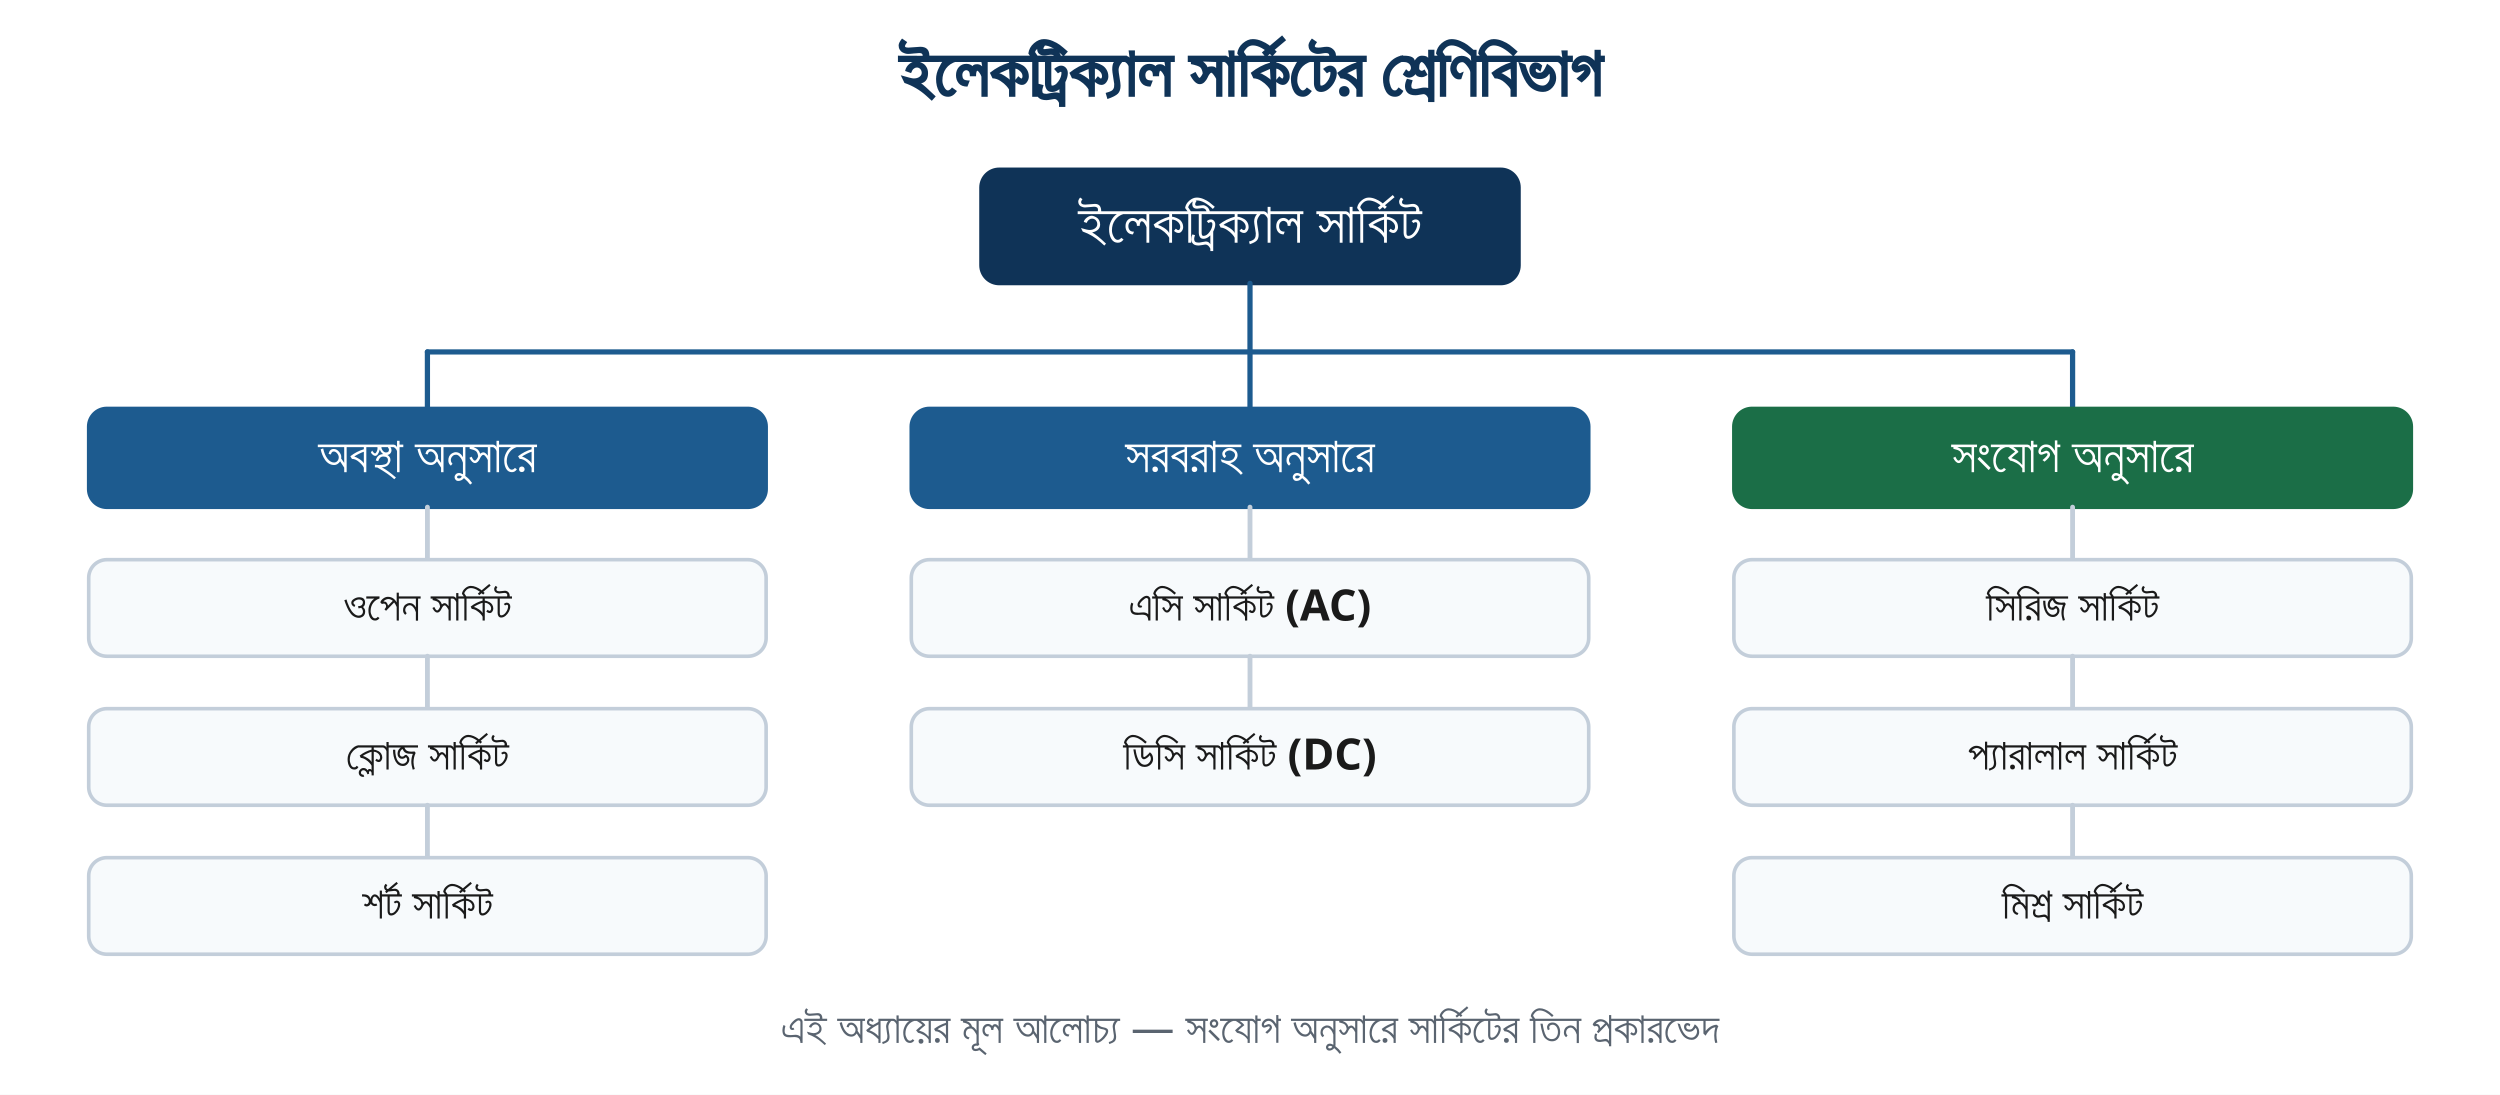
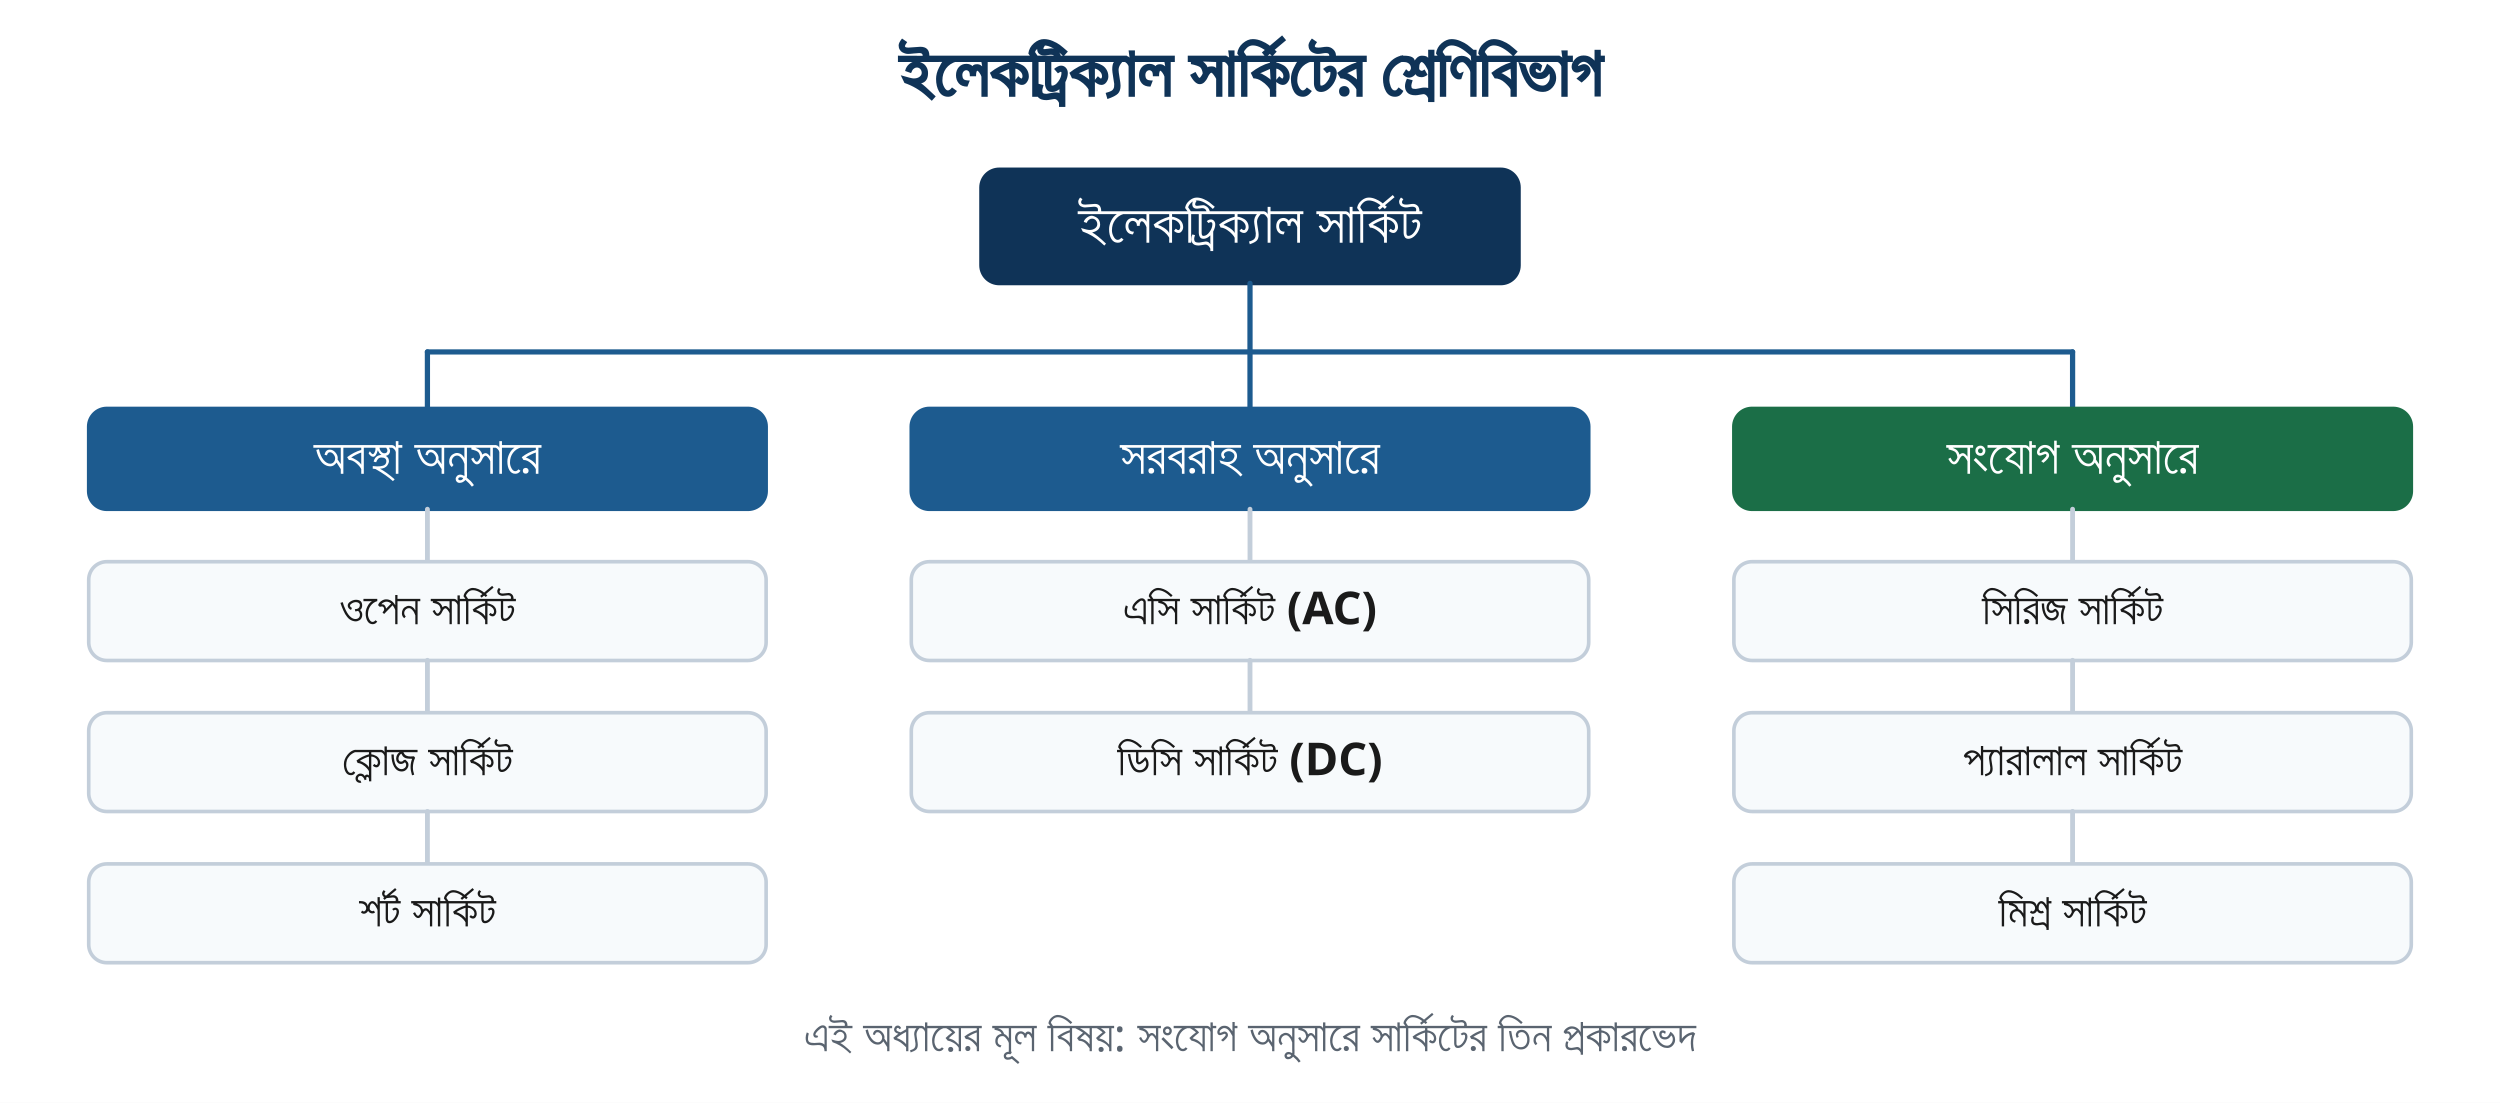
- <svg xmlns="http://www.w3.org/2000/svg" width="1240" height="543" viewBox="0 0 1240 543">
-   <rect width="1240" height="543" fill="#FFFFFF" />
+ <svg xmlns="http://www.w3.org/2000/svg" width="1240" height="547" viewBox="0 0 1240 547">
+   <rect width="1240" height="547" fill="#FFFFFF" />
  <text x="620.0" y="48.0" font-family="Kalpurush" font-size="34" font-weight="700" fill="#0F3357" text-anchor="middle">ইলেকট্রিক্যাল সার্কিটের শ্রেণিবিভাগ</text>
  <rect x="486.6" y="84.0" width="266.8" height="56.6" rx="9" fill="#0F3357" stroke="#0F3357" stroke-width="1.8" />
  <text x="620.0" y="120.4" font-family="Kalpurush" font-size="28" font-weight="600" fill="#FFFFFF" text-anchor="middle">ইলেকট্রিক্যাল সার্কিট</text>
  <path d="M 620 140.56 L 620 174.56" fill="none" stroke="#1D5B8F" stroke-width="2.6" stroke-linecap="round" stroke-linejoin="round" />
  <path d="M 212 174.56 L 1028 174.56" fill="none" stroke="#1D5B8F" stroke-width="2.6" stroke-linecap="round" stroke-linejoin="round" />
  <path d="M 212 174.56 L 212 202.56" fill="none" stroke="#1D5B8F" stroke-width="2.6" stroke-linecap="round" stroke-linejoin="round" />
-   <rect x="44.0" y="202.6" width="336.0" height="49.0" rx="9" fill="#1D5B8F" stroke="#1D5B8F" stroke-width="1.8" />
-   <text x="212.0" y="234.2" font-family="Kalpurush" font-size="24.5" font-weight="600" fill="#FFFFFF" text-anchor="middle">অবস্থা অনুসারে</text>
-   <path d="M 212 251.55 L 212 277.55" fill="none" stroke="#C3CEDA" stroke-width="2.4" stroke-linecap="round" stroke-linejoin="round" />
-   <rect x="44.0" y="277.6" width="336.0" height="47.9" rx="9" fill="#F7FAFC" stroke="#C3CEDA" stroke-width="1.8" />
-   <text x="212.0" y="307.8" font-family="Kalpurush" font-size="21.5" font-weight="600" fill="#1A1A1A" text-anchor="middle">ওপেন সার্কিট</text>
-   <path d="M 212 325.48 L 212 351.48" fill="none" stroke="#C3CEDA" stroke-width="2.4" stroke-linecap="round" stroke-linejoin="round" />
-   <rect x="44.0" y="351.5" width="336.0" height="47.9" rx="9" fill="#F7FAFC" stroke="#C3CEDA" stroke-width="1.8" />
-   <text x="212.0" y="381.7" font-family="Kalpurush" font-size="21.5" font-weight="600" fill="#1A1A1A" text-anchor="middle">ক্লোজ সার্কিট</text>
-   <path d="M 212 399.41 L 212 425.41" fill="none" stroke="#C3CEDA" stroke-width="2.4" stroke-linecap="round" stroke-linejoin="round" />
-   <rect x="44.0" y="425.4" width="336.0" height="47.9" rx="9" fill="#F7FAFC" stroke="#C3CEDA" stroke-width="1.8" />
-   <text x="212.0" y="455.6" font-family="Kalpurush" font-size="21.5" font-weight="600" fill="#1A1A1A" text-anchor="middle">শর্ট সার্কিট</text>
+   <rect x="44.0" y="202.6" width="336.0" height="50.0" rx="9" fill="#1D5B8F" stroke="#1D5B8F" stroke-width="1.8" />
+   <text x="212.0" y="235.0" font-family="Kalpurush" font-size="25.5" font-weight="600" fill="#FFFFFF" text-anchor="middle">অবস্থা অনুসারে</text>
+   <path d="M 212 252.57 L 212 278.57" fill="none" stroke="#C3CEDA" stroke-width="2.4" stroke-linecap="round" stroke-linejoin="round" />
+   <rect x="44.0" y="278.6" width="336.0" height="49.0" rx="9" fill="#F7FAFC" stroke="#C3CEDA" stroke-width="1.8" />
+   <text x="212.0" y="309.6" font-family="Kalpurush" font-size="22.5" font-weight="600" fill="#1A1A1A" text-anchor="middle">ওপেন সার্কিট</text>
+   <path d="M 212 327.52 L 212 353.52" fill="none" stroke="#C3CEDA" stroke-width="2.4" stroke-linecap="round" stroke-linejoin="round" />
+   <rect x="44.0" y="353.5" width="336.0" height="49.0" rx="9" fill="#F7FAFC" stroke="#C3CEDA" stroke-width="1.8" />
+   <text x="212.0" y="384.5" font-family="Kalpurush" font-size="22.5" font-weight="600" fill="#1A1A1A" text-anchor="middle">ক্লোজ সার্কিট</text>
+   <path d="M 212 402.47 L 212 428.47" fill="none" stroke="#C3CEDA" stroke-width="2.4" stroke-linecap="round" stroke-linejoin="round" />
+   <rect x="44.0" y="428.5" width="336.0" height="49.0" rx="9" fill="#F7FAFC" stroke="#C3CEDA" stroke-width="1.8" />
+   <text x="212.0" y="459.5" font-family="Kalpurush" font-size="22.5" font-weight="600" fill="#1A1A1A" text-anchor="middle">শর্ট সার্কিট</text>
  <path d="M 620 174.56 L 620 202.56" fill="none" stroke="#1D5B8F" stroke-width="2.6" stroke-linecap="round" stroke-linejoin="round" />
-   <rect x="452.0" y="202.6" width="336.0" height="49.0" rx="9" fill="#1D5B8F" stroke="#1D5B8F" stroke-width="1.8" />
-   <text x="620.0" y="234.2" font-family="Kalpurush" font-size="24.5" font-weight="600" fill="#FFFFFF" text-anchor="middle">সরবরাহ অনুসারে</text>
-   <path d="M 620 251.55 L 620 277.55" fill="none" stroke="#C3CEDA" stroke-width="2.4" stroke-linecap="round" stroke-linejoin="round" />
-   <rect x="452.0" y="277.6" width="336.0" height="47.9" rx="9" fill="#F7FAFC" stroke="#C3CEDA" stroke-width="1.8" />
-   <text x="620.0" y="307.8" font-family="Kalpurush" font-size="21.5" font-weight="600" fill="#1A1A1A" text-anchor="middle">এসি সার্কিট (AC)</text>
-   <path d="M 620 325.48 L 620 351.48" fill="none" stroke="#C3CEDA" stroke-width="2.4" stroke-linecap="round" stroke-linejoin="round" />
-   <rect x="452.0" y="351.5" width="336.0" height="47.9" rx="9" fill="#F7FAFC" stroke="#C3CEDA" stroke-width="1.8" />
-   <text x="620.0" y="381.7" font-family="Kalpurush" font-size="21.5" font-weight="600" fill="#1A1A1A" text-anchor="middle">ডিসি সার্কিট (DC)</text>
+   <rect x="452.0" y="202.6" width="336.0" height="50.0" rx="9" fill="#1D5B8F" stroke="#1D5B8F" stroke-width="1.8" />
+   <text x="620.0" y="235.0" font-family="Kalpurush" font-size="25.5" font-weight="600" fill="#FFFFFF" text-anchor="middle">সরবরাহ অনুসারে</text>
+   <path d="M 620 252.57 L 620 278.57" fill="none" stroke="#C3CEDA" stroke-width="2.4" stroke-linecap="round" stroke-linejoin="round" />
+   <rect x="452.0" y="278.6" width="336.0" height="49.0" rx="9" fill="#F7FAFC" stroke="#C3CEDA" stroke-width="1.8" />
+   <text x="620.0" y="309.6" font-family="Kalpurush" font-size="22.5" font-weight="600" fill="#1A1A1A" text-anchor="middle">এসি সার্কিট (AC)</text>
+   <path d="M 620 327.52 L 620 353.52" fill="none" stroke="#C3CEDA" stroke-width="2.4" stroke-linecap="round" stroke-linejoin="round" />
+   <rect x="452.0" y="353.5" width="336.0" height="49.0" rx="9" fill="#F7FAFC" stroke="#C3CEDA" stroke-width="1.8" />
+   <text x="620.0" y="384.5" font-family="Kalpurush" font-size="22.5" font-weight="600" fill="#1A1A1A" text-anchor="middle">ডিসি সার্কিট (DC)</text>
  <path d="M 1028 174.56 L 1028 202.56" fill="none" stroke="#1D5B8F" stroke-width="2.6" stroke-linecap="round" stroke-linejoin="round" />
-   <rect x="860.0" y="202.6" width="336.0" height="49.0" rx="9" fill="#1B6E47" stroke="#1B6E47" stroke-width="1.8" />
-   <text x="1028.0" y="234.2" font-family="Kalpurush" font-size="24.5" font-weight="600" fill="#FFFFFF" text-anchor="middle">সংযোগ অনুসারে</text>
-   <path d="M 1028 251.55 L 1028 277.55" fill="none" stroke="#C3CEDA" stroke-width="2.4" stroke-linecap="round" stroke-linejoin="round" />
-   <rect x="860.0" y="277.6" width="336.0" height="47.9" rx="9" fill="#F7FAFC" stroke="#C3CEDA" stroke-width="1.8" />
-   <text x="1028.0" y="307.8" font-family="Kalpurush" font-size="21.5" font-weight="600" fill="#1A1A1A" text-anchor="middle">সিরিজ সার্কিট</text>
-   <path d="M 1028 325.48 L 1028 351.48" fill="none" stroke="#C3CEDA" stroke-width="2.4" stroke-linecap="round" stroke-linejoin="round" />
-   <rect x="860.0" y="351.5" width="336.0" height="47.9" rx="9" fill="#F7FAFC" stroke="#C3CEDA" stroke-width="1.8" />
-   <text x="1028.0" y="381.7" font-family="Kalpurush" font-size="21.5" font-weight="600" fill="#1A1A1A" text-anchor="middle">প্যারালাল সার্কিট</text>
-   <path d="M 1028 399.41 L 1028 425.41" fill="none" stroke="#C3CEDA" stroke-width="2.4" stroke-linecap="round" stroke-linejoin="round" />
-   <rect x="860.0" y="425.4" width="336.0" height="47.9" rx="9" fill="#F7FAFC" stroke="#C3CEDA" stroke-width="1.8" />
-   <text x="1028.0" y="455.6" font-family="Kalpurush" font-size="21.5" font-weight="600" fill="#1A1A1A" text-anchor="middle">মিশ্র সার্কিট</text>
-   <text x="620.0" y="517.3" font-family="Kalpurush" font-size="21.5" font-weight="400" fill="#5A6470" text-anchor="middle">এই অধ্যায়ের মূল আলোচ্য — সংযোগ অনুসারে সার্কিটের তিন প্রকারভেদ</text>
+   <rect x="860.0" y="202.6" width="336.0" height="50.0" rx="9" fill="#1B6E47" stroke="#1B6E47" stroke-width="1.8" />
+   <text x="1028.0" y="235.0" font-family="Kalpurush" font-size="25.5" font-weight="600" fill="#FFFFFF" text-anchor="middle">সংযোগ অনুসারে</text>
+   <path d="M 1028 252.57 L 1028 278.57" fill="none" stroke="#C3CEDA" stroke-width="2.4" stroke-linecap="round" stroke-linejoin="round" />
+   <rect x="860.0" y="278.6" width="336.0" height="49.0" rx="9" fill="#F7FAFC" stroke="#C3CEDA" stroke-width="1.8" />
+   <text x="1028.0" y="309.6" font-family="Kalpurush" font-size="22.5" font-weight="600" fill="#1A1A1A" text-anchor="middle">সিরিজ সার্কিট</text>
+   <path d="M 1028 327.52 L 1028 353.52" fill="none" stroke="#C3CEDA" stroke-width="2.4" stroke-linecap="round" stroke-linejoin="round" />
+   <rect x="860.0" y="353.5" width="336.0" height="49.0" rx="9" fill="#F7FAFC" stroke="#C3CEDA" stroke-width="1.8" />
+   <text x="1028.0" y="384.5" font-family="Kalpurush" font-size="22.5" font-weight="600" fill="#1A1A1A" text-anchor="middle">প্যারালাল সার্কিট</text>
+   <path d="M 1028 402.47 L 1028 428.47" fill="none" stroke="#C3CEDA" stroke-width="2.4" stroke-linecap="round" stroke-linejoin="round" />
+   <rect x="860.0" y="428.5" width="336.0" height="49.0" rx="9" fill="#F7FAFC" stroke="#C3CEDA" stroke-width="1.8" />
+   <text x="1028.0" y="459.5" font-family="Kalpurush" font-size="22.5" font-weight="600" fill="#1A1A1A" text-anchor="middle">মিশ্র সার্কিট</text>
+   <text x="620.0" y="521.4" font-family="Kalpurush" font-size="22.5" font-weight="400" fill="#5A6470" text-anchor="middle">এই অধ্যায়ের মূল বিষয়: সংযোগ অনুসারে সার্কিটের তিন প্রকারভেদ</text>
</svg>
